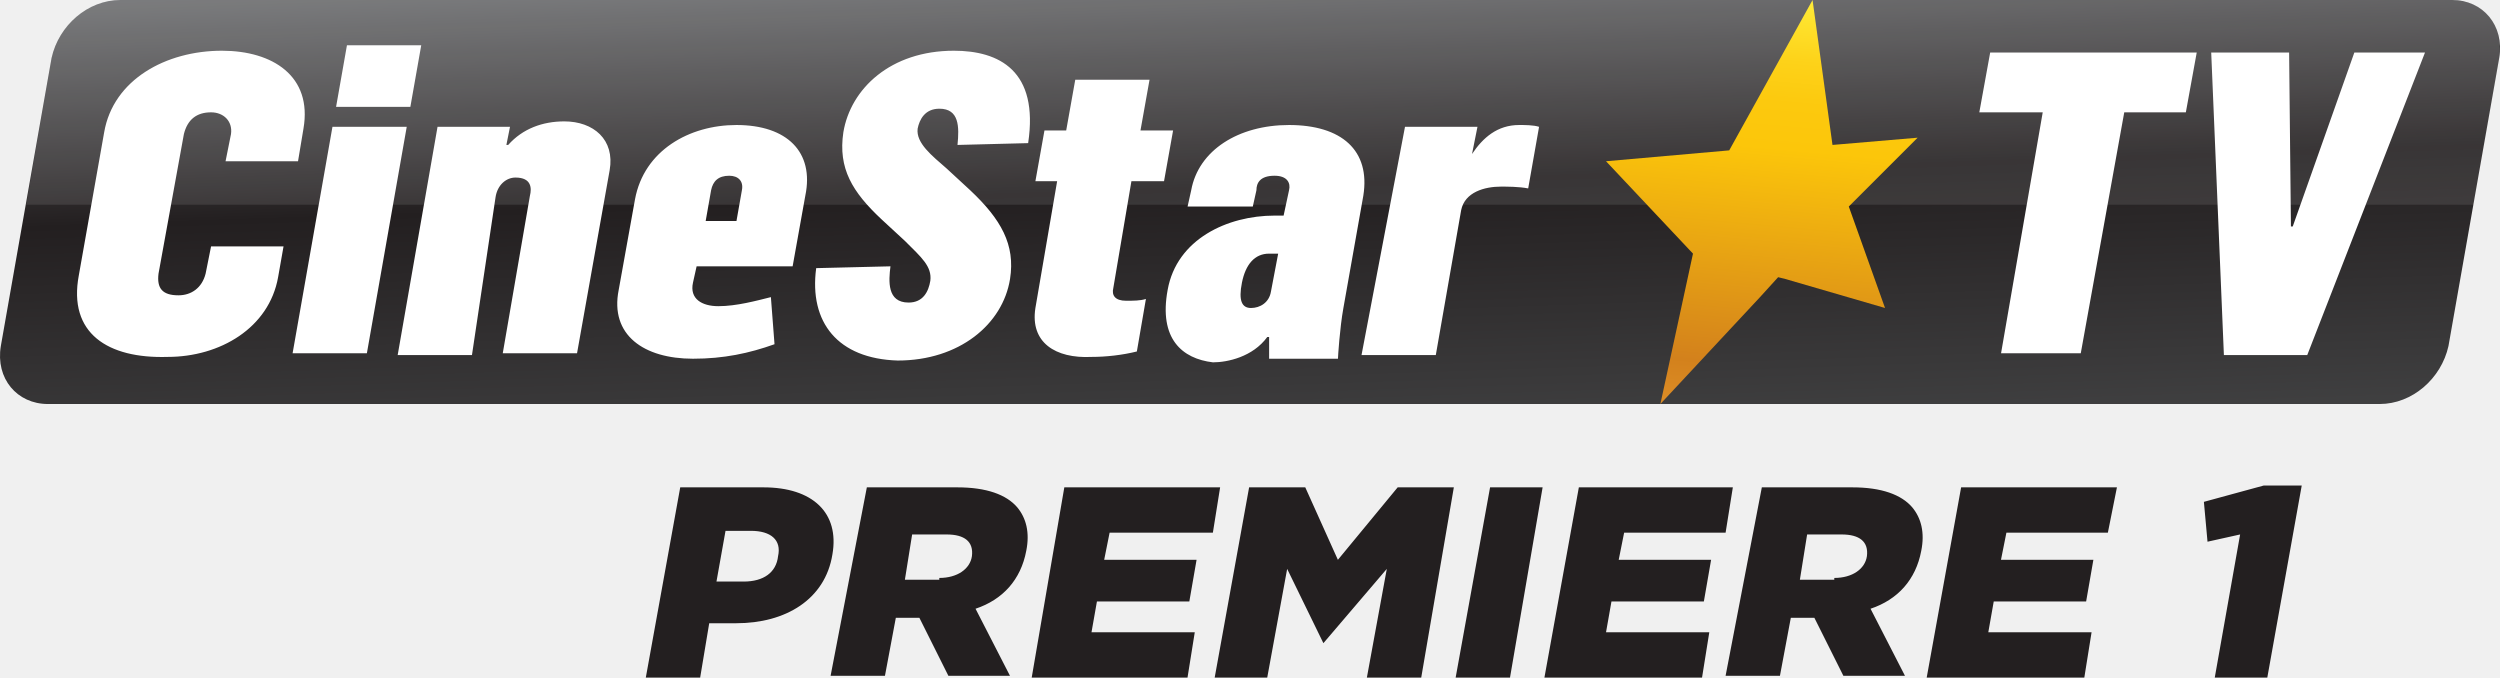
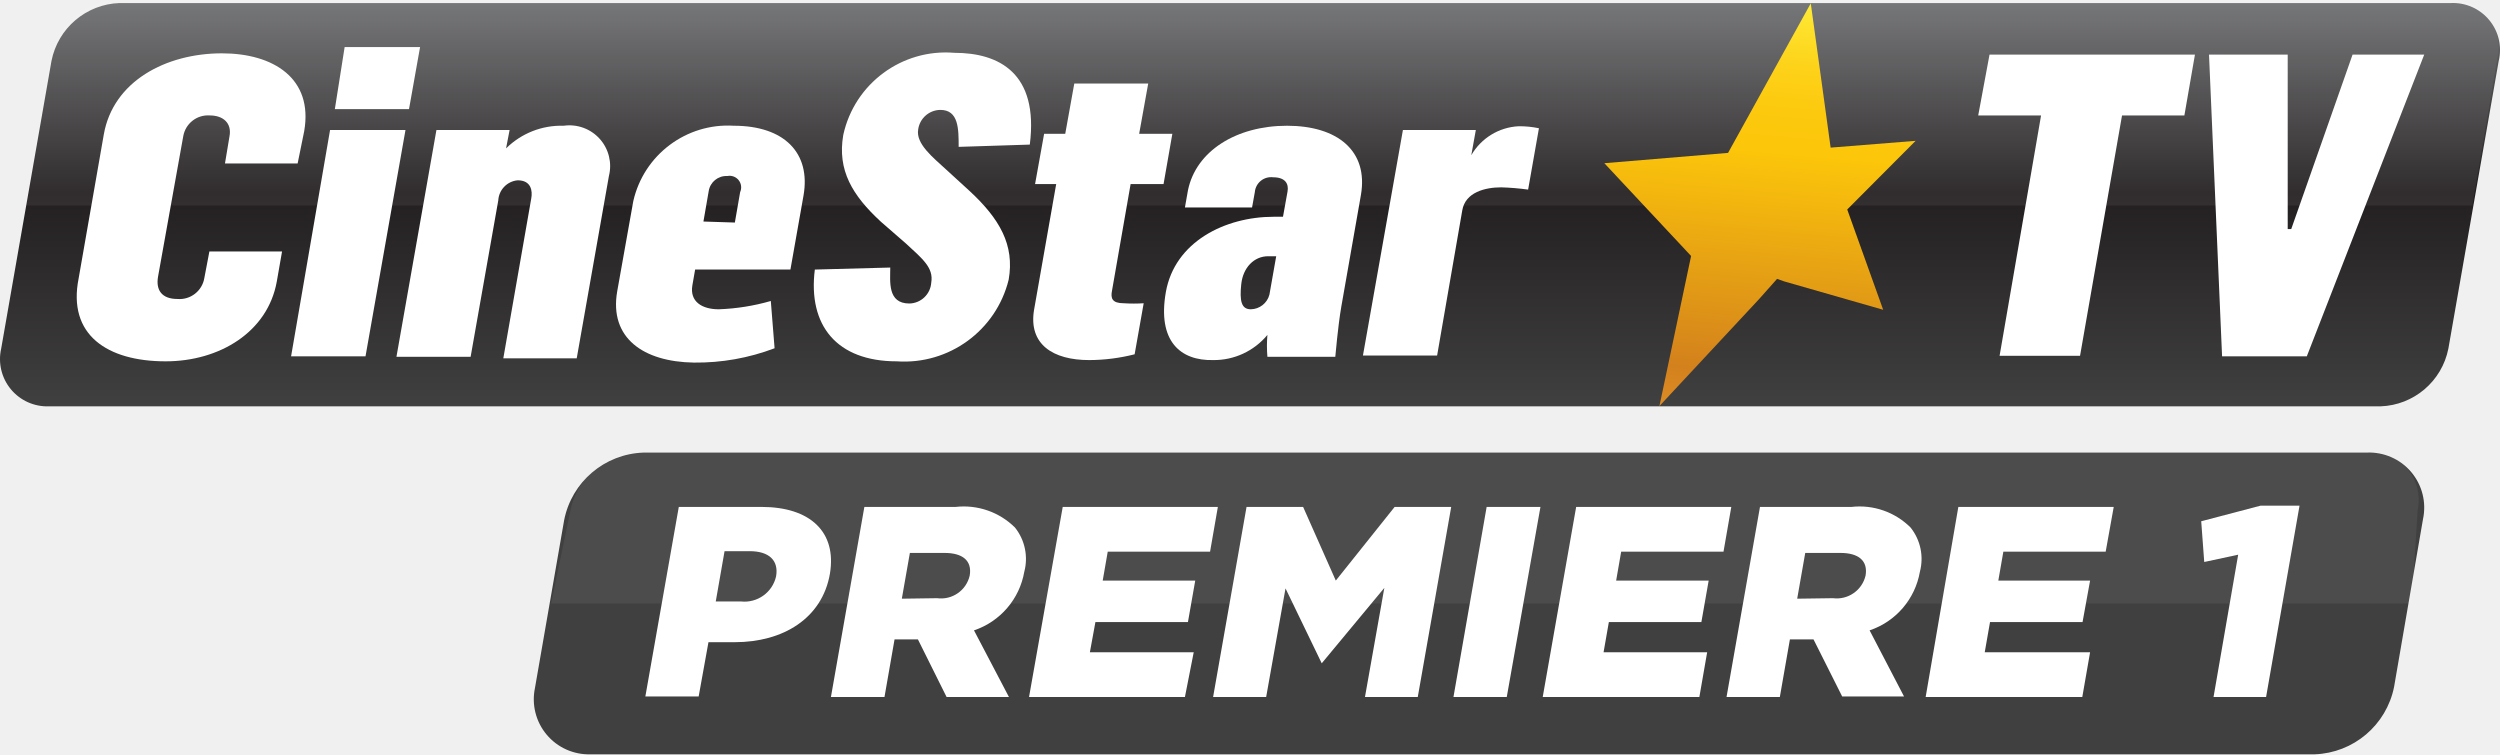
- <svg xmlns="http://www.w3.org/2000/svg" xmlns:xlink="http://www.w3.org/1999/xlink" version="1.1" viewBox="0 0 137.99 37.4">
+ <svg xmlns="http://www.w3.org/2000/svg" xmlns:xlink="http://www.w3.org/1999/xlink" data-name="Layer 2" version="1.1" viewBox="0 0 795.38 240">
  <defs>
-     <path id="v" d="m152.5 77.3h-118.9c-1.8 0-3.4 1.4-3.8 3.2l-2.8 15.9c-0.3 1.8 0.9 3.2 2.6 3.2h128.7c1.8 0 3.4-1.4 3.8-3.2l2.8-15.9c0.3-1.8-0.9-3.2-2.6-3.2z" />
+     <linearGradient id="n" x1="-32.42" x2="-30.85" y1=".21" y2="17.82" gradientTransform="matrix(7.9994,0,-1.4399,7.9994,369.44,-7.9888)" gradientUnits="userSpaceOnUse">
+       <stop stop-color="#ffed3a" offset="0" />
+       <stop stop-color="#fee22c" offset=".04" />
+       <stop stop-color="#fdd219" offset=".12" />
+       <stop stop-color="#fcc90e" offset=".2" />
+       <stop stop-color="#fcc60a" offset=".28" />
+       <stop stop-color="#d3811c" offset=".68" />
+       <stop stop-color="#f7ad41" offset="1" />
+     </linearGradient>
+     <linearGradient id="g" x1="85.7" x2="85.7" y1="31" y2="18.96" gradientUnits="userSpaceOnUse">
+       <stop stop-color="#404041" offset="0" />
+       <stop stop-color="#231f20" offset=".53" />
+       <stop stop-color="#6d6e70" offset="1" />
+     </linearGradient>
+     <linearGradient id="i" x1="76.57" x2="76.57" y1="17.15" y2="1.11" gradientTransform="matrix(7.9994,0,0,7.9994,-13.814,-7.9888)" xlink:href="#g" />
+     <linearGradient id="h" x1="77.04" x2="77.04" y1="7.76" y2="-1.12" gradientUnits="userSpaceOnUse">
+       <stop stop-color="#fff" offset="0" />
+       <stop stop-color="#fff" offset="1" />
+     </linearGradient>
+     <linearGradient id="j" x1="97.4" x2="95.52" y1="1" y2="22.42" gradientUnits="userSpaceOnUse">
+       <stop stop-color="#ffed3a" offset="0" />
+       <stop stop-color="#fee22c" offset=".04" />
+       <stop stop-color="#fdd219" offset=".12" />
+       <stop stop-color="#fcc90e" offset=".2" />
+       <stop stop-color="#fcc60a" offset=".28" />
+       <stop stop-color="#d3811c" offset=".69" />
+       <stop stop-color="#f7ad41" offset="1" />
+     </linearGradient>
+     <linearGradient id="k" x1="85.93" x2="85.93" y1="23.97" y2="17.39" xlink:href="#h" />
+     <linearGradient id="m" x1="85.7" x2="85.7" y1="31" y2="18.96" gradientUnits="userSpaceOnUse" xlink:href="#g" />
+     <linearGradient id="l" x1="77.04" x2="77.04" y1="7.76" y2="-1.12" gradientUnits="userSpaceOnUse" xlink:href="#h" />
  </defs>
-   <clipPath id="u">
-     <use width="100%" height="100%" overflow="visible" xlink:href="#v" />
-   </clipPath>
-   <linearGradient id="t" x1="-101.27" x2="-100.17" y1="317.59" y2="317.59" gradientTransform="matrix(-.84397 -24.168 -24.168 .84397 7686.6 -2613.8)" gradientUnits="userSpaceOnUse">
-     <stop stop-color="#404041" offset="0" />
-     <stop stop-color="#231f20" offset=".534" />
-     <stop stop-color="#6d6e70" offset="1" />
-   </linearGradient>
-   <path transform="translate(-26.954 -77.3)" d="m26.9 104.4-1-27.1 139.2-4.8 1 27.1z" clip-path="url(#u)" fill="url(#t)" />
-   <path d="m112.75 6.2h-3.5l0.6-3.3h11.4l-0.6 3.3h-3.4l-2.4 13.3h-4.4zm9.3-3.3h4.3l0.1 9.6h0.1l3.4-9.6h3.9l-6.5 16.7h-4.6zm-117.7 12.3 1.4-7.9c0.5-2.9 3.4-4.5 6.5-4.5 2.8 0 5 1.4 4.5 4.3l-0.3 1.8h-4l0.3-1.5c0.1-0.7-0.4-1.2-1.1-1.2-0.8 0-1.3 0.4-1.5 1.2l-1.4 7.7c-0.1 0.8 0.2 1.2 1.1 1.2 0.7 0 1.3-0.4 1.5-1.2l0.3-1.5h4l-0.3 1.7c-0.5 2.8-3.2 4.4-6.1 4.4-3.3 0.1-5.5-1.3-4.9-4.5m14-8.2h4.1l-2.2 12.5h-4.1zm0.8-4.5h4.1l-0.6 3.4h-4.1zm5 4.5h4l-0.2 1h0.1c0.8-0.9 1.9-1.3 3.1-1.3 1.6 0 2.8 1 2.5 2.7l-1.8 10.1h-4.1l1.5-8.7c0.1-0.4 0.1-1-0.8-1-0.5 0-1 0.4-1.1 1.1l-1.3 8.7h-4.1zm10 9 0.9-5c0.5-2.7 3-4.1 5.6-4.1 2.8 0 4.3 1.5 3.8 3.9l-0.7 3.9h-5.3l-0.2 0.9c-0.2 0.9 0.5 1.3 1.4 1.3 1 0 2.1-0.3 2.9-0.5l0.2 2.6c-1.4 0.5-2.8 0.8-4.5 0.8-2.7 0-4.6-1.3-4.1-3.8m6.5-3.8 0.3-1.7c0.1-0.5-0.2-0.8-0.7-0.8-0.6 0-0.9 0.3-1 0.8l-0.3 1.7zm4.4 2.6 4.1-0.1c-0.1 0.8-0.2 2 1 2 0.8 0 1.1-0.6 1.2-1.2 0.1-0.8-0.5-1.3-1.4-2.2l-1.3-1.2c-1.6-1.5-2.4-2.8-2.1-4.8 0.4-2.4 2.6-4.5 6.1-4.5 2.5 0 4.7 1.1 4.1 5.1l-3.9 0.1c0.1-1 0.1-2-1-2-0.8 0-1.1 0.6-1.2 1.1-0.1 0.8 0.8 1.5 1.6 2.2l1.3 1.2c1.7 1.6 2.5 3 2.2 4.9-0.4 2.5-2.8 4.5-6.2 4.5-3.3-0.1-4.9-2.1-4.5-5.1m12.1 2.2 1.2-7h-1.2l0.5-2.8h1.2l0.5-2.8h4.1l-0.5 2.8h1.8l-0.5 2.8h-1.8l-1 5.9c-0.1 0.4 0.1 0.7 0.7 0.7 0.4 0 0.8 0 1.1-0.1l-0.5 2.9c-0.8 0.2-1.7 0.3-2.5 0.3-2 0.1-3.4-0.8-3.1-2.7m7.3-1c0.5-2.8 3.3-4.1 5.9-4.1h0.5l0.3-1.4c0.1-0.4-0.1-0.8-0.8-0.8-0.8 0-1 0.4-1 0.8l-0.2 0.9h-3.6l0.2-0.9c0.4-2.2 2.6-3.6 5.4-3.6 2.9 0 4.5 1.4 4.1 3.9l-1.1 6.2c-0.2 1.1-0.3 2.7-0.3 2.8h-3.8v-1.2h-0.1c-0.8 1.1-2.2 1.4-3 1.4-1.7-0.2-3-1.3-2.5-4m5.7 0.1 0.4-2.1h-0.5c-0.8 0-1.3 0.6-1.5 1.6s0 1.4 0.5 1.4 1-0.3 1.1-0.9m7.4-9.1h4l-0.3 1.5c0.6-0.9 1.4-1.6 2.6-1.6 0.3 0 0.8 0 1.1 0.1l-0.6 3.4c-0.5-0.1-1.2-0.1-1.5-0.1-0.9 0-2 0.3-2.2 1.3l-1.4 8h-4.1z" fill="#fff" />
-   <g transform="translate(-26.954 -77.3)" opacity=".1">
-     <defs>
-       <path id="s" d="m28.4 77.3h136.6v11.3h-136.6z" />
-     </defs>
-     <clipPath id="r">
-       <use width="100%" height="100%" overflow="visible" xlink:href="#s" />
-     </clipPath>
-     <g clip-path="url(#r)">
-       <defs>
-         <path id="q" d="m33.6 77.3c-1.8 0-3.4 1.4-3.8 3.2l-1.4 8.1h135.1l1.4-8.1v-0.7c0-1.5-1.1-2.5-2.7-2.5z" />
-       </defs>
-       <clipPath id="p">
-         <use width="100%" height="100%" overflow="visible" xlink:href="#q" />
-       </clipPath>
-       <linearGradient id="o" x1="-110.51" x2="-109.41" y1="331.61" y2="331.61" gradientTransform="matrix(0 -11.206 -11.206 0 3812.6 -1151.7)" gradientUnits="userSpaceOnUse">
-         <stop stop-color="#fff" offset="0" />
-         <stop stop-color="#fff" offset="1" />
-       </linearGradient>
-       <path d="m28.4 77.3h136.6v11.3h-136.6z" clip-path="url(#p)" fill="url(#o)" />
-     </g>
+   <g transform="translate(-201.15 -.0029232)" stroke-width="7.999">
+     <path class="cls-3" d="m937.55 239.99a26.718 26.718 0 0 0 25.278-21.438l9.199-53.356a17.519 17.519 0 0 0-17.919-21.198h-548.2a26.638 26.638 0 0 0-25.278 21.518l-9.279 53.356a17.519 17.519 0 0 0 17.679 21.118z" fill="url(#m)" />
+     <path class="cls-4" d="m980.91 0.971h-741.7a22.878 22.878 0 0 0-21.678 18.399l-15.999 91.513a15.039 15.039 0 0 0 15.199 18.399h741.78a22.798 22.798 0 0 0 21.598-18.399l15.999-91.433a14.959 14.959 0 0 0-15.199-18.479z" fill="url(#i)" />
  </g>
-   <defs>
-     <path id="n" d="m122.4 85.6-6.8 0.6 4.8 5.1-1.8 8.3 5.5-5.9 1-1.1 0.4 0.1 5.5 1.6-2-5.6 3.8-3.8-4.7 0.4-1.1-8z" />
-   </defs>
-   <clipPath id="m">
-     <use width="100%" height="100%" overflow="visible" xlink:href="#n" />
-   </clipPath>
-   <linearGradient id="l" x1="-86.292" x2="-85.192" y1="294.75" y2="294.75" gradientTransform="matrix(-2.3657 27.041 27.041 2.3657 -8049.3 1713.2)" gradientUnits="userSpaceOnUse">
-     <stop stop-color="#ffed3a" offset="0" />
-     <stop stop-color="#fee22c" offset=".043" />
-     <stop stop-color="#fdd219" offset=".119" />
-     <stop stop-color="#fcc90e" offset=".197" />
-     <stop stop-color="#fcc60a" offset=".281" />
-     <stop stop-color="#d3811c" offset=".686" />
-     <stop stop-color="#f7ad41" offset="1" />
-   </linearGradient>
-   <path transform="translate(-26.954 -77.3)" d="m134.7 77.5-2.1 23.6-18.9-1.7 2-23.5z" clip-path="url(#m)" fill="url(#l)" />
-   <path d="m37.546 26.9h4.6c2.7 0 4.2 1.4 3.8 3.7-0.4 2.5-2.6 3.8-5.3 3.8h-1.5l-0.5 3h-3zm3.5 5.2c1.1 0 1.8-0.5 1.9-1.4 0.2-0.9-0.4-1.4-1.5-1.4h-1.4l-0.5 2.8zm6.8-5.2h5c1.6 0 2.7 0.4 3.3 1.1 0.5 0.6 0.7 1.4 0.5 2.4-0.3 1.6-1.3 2.7-2.8 3.2l1.9 3.7h-3.4l-1.6-3.2h-1.3l-0.6 3.2h-3zm4 5c1 0 1.7-0.5 1.8-1.2 0.1-0.8-0.4-1.2-1.4-1.2h-1.9l-0.4 2.5h1.9zm6.9-5h8.6l-0.4 2.5h-5.7l-0.3 1.5h5.1l-0.4 2.3h-5.1l-0.3 1.7h5.7l-0.4 2.5h-8.6zm10.2 0h3.1l1.8 4 3.3-4h3.1l-1.8 10.5h-3l1.1-6-3.5 4.1-2-4.1-1.1 6h-2.9zm13.3 0h2.9l-1.8 10.5h-3zm4.9 0h8.5l-0.4 2.5h-5.6l-0.3 1.5h5.1l-0.4 2.3h-5.1l-0.3 1.7h5.7l-0.4 2.5h-8.7zm10.1 0h5c1.6 0 2.7 0.4 3.3 1.1 0.5 0.6 0.7 1.4 0.5 2.4-0.3 1.6-1.3 2.7-2.8 3.2l1.9 3.7h-3.4l-1.6-3.2h-1.3l-0.6 3.2h-3zm4 5c1 0 1.7-0.5 1.8-1.2 0.1-0.8-0.4-1.2-1.4-1.2h-1.9l-0.4 2.5h1.9zm7-5h8.6l-0.5 2.5h-5.6l-0.3 1.5h5.1l-0.4 2.3h-5.1l-0.3 1.7h5.7l-0.4 2.5h-8.7zm15.4 2.6-1.8 0.4-0.2-2.2 3.3-0.9h2.1l-1.9 10.6h-2.9z" fill="#231f20" />
+   <g transform="translate(-201.15 -.0029232)" fill="#fff" stroke-width="7.999">
+     <path class="cls-2" d="m850.52 36.728h-19.998l3.6-19.358h65.355l-3.36 19.358h-19.838l-13.359 76.474h-25.598z" />
+     <path class="cls-2" d="m903.95 17.369h25.038v55.516h1.12l19.518-55.516h22.798l-37.357 95.992h-26.958z" />
+     <path class="cls-2" d="m226.17 88.564 7.999-45.756c2.96-16.959 19.758-25.838 37.597-25.838 16.399 0 29.118 7.999 26.158 24.798l-2.08 10.239h-23.118l1.44-8.639c0.8-4.24-2.08-6.639-6.239-6.639a7.999 7.999 0 0 0-8.479 6.639l-7.999 44.557c-0.8 4.4 1.2 7.199 6.16 7.199a7.999 7.999 0 0 0 8.559-6.72l1.6-8.399h23.118l-1.68 9.599c-2.88 15.999-18.159 25.358-35.357 25.358-18.559 0-31.278-8.399-27.678-26.398z" />
+     <path class="cls-2" d="m306.16 41.367h23.998l-12.719 71.994h-23.678zm4.64-26.398h23.998l-3.52 19.758h-23.598z" />
+     <path class="cls-2" d="m340 41.367h23.278l-1.12 5.84a24.958 24.958 0 0 1 18.319-7.199 12.959 12.959 0 0 1 14.399 15.999l-10.239 57.995h-23.358l8.879-50.796c0.48-2.48 0-5.84-4.32-5.84a6.8 6.8 0 0 0-6.16 6.399l-8.799 49.756h-23.598z" />
+     <path class="cls-2" d="m397.51 92.723 5.12-28.718a30.878 30.878 0 0 1 31.997-23.998c15.999 0 24.558 8.639 22.158 22.238l-4.16 23.518h-30.318l-0.88 5.04c-0.88 5.2 3.12 7.599 8.399 7.599a68.315 68.315 0 0 0 16.559-2.64l1.2 15.039a69.995 69.995 0 0 1-25.678 4.56c-16.079-0.24-26.958-7.839-24.398-22.638zm37.437-21.918 1.68-9.679a3.68 3.68 0 0 0-4.08-5.12 5.68 5.68 0 0 0-5.92 4.8l-1.68 9.679z" />
+     <path class="cls-2" d="m460.39 85.764 23.998-0.64c0 4.4-0.96 11.439 6.08 11.439a7.119 7.119 0 0 0 6.96-6.639c0.8-4.72-2.72-7.519-7.999-12.399l-7.999-6.96c-9.119-8.399-13.919-16.399-11.999-27.598a33.357 33.357 0 0 1 35.357-26.158c14.159 0 26.878 6.399 23.998 29.198l-22.638 0.72c0-5.76 0-11.759-5.84-11.759a7.199 7.199 0 0 0-7.039 6.239c-0.8 4.56 4.8 8.959 8.879 12.719l7.439 6.8c9.599 8.879 14.399 17.199 12.479 28.238a34.237 34.237 0 0 1-35.597 25.998c-19.119 0-28.318-11.439-26.078-29.198z" />
+     <path class="cls-2" d="m530.14 98.563 7.039-39.997h-6.72l2.88-15.999h6.72l2.88-15.999h23.518l-2.88 15.999h10.559l-2.8 15.999h-10.479l-5.92 33.917c-0.48 2.4 0 4 3.76 4a48.476 48.476 0 0 0 6.319 0l-2.88 16.239a59.355 59.355 0 0 1-14.479 1.84c-11.439 0-19.358-4.96-17.519-15.999z" Googl="true" />
+     <path class="cls-2" d="m572.06 92.963c2.8-15.999 18.799-23.998 34.317-23.998h2.96l1.44-7.999c0.48-2.56-0.8-4.56-4.56-4.56a5.2 5.2 0 0 0-5.84 4.72l-0.88 4.88h-21.358l0.96-5.44c2.56-12.559 15.439-20.558 31.518-20.558s25.918 7.999 23.518 21.998l-6.239 35.517c-1.12 6.479-1.84 15.439-1.92 15.999h-21.598a40.877 40.877 0 0 1 0-6.96 22.078 22.078 0 0 1-17.279 7.999c-10.399 0.24-17.759-6-15.039-21.598zm32.957 0.8 2.16-12.239h-2.56c-4.48 0-7.999 3.6-8.559 8.879-0.56 5.28 0 7.999 3.04 7.999a6.239 6.239 0 0 0 5.92-4.64z" />
+     <path class="cls-2" d="m647.49 41.367h23.198l-1.44 7.999a18.479 18.479 0 0 1 15.039-9.199 29.678 29.678 0 0 1 6.479 0.64l-3.44 19.518a79.994 79.994 0 0 0-8.559-0.72c-5.04 0-11.439 1.52-12.399 7.359l-7.999 46.156h-23.598z" />
+   </g>
+   <g class="cls-5" transform="matrix(7.9994 0 0 7.9994 -214.96 -7.9917)" opacity=".25">
+     <path class="cls-6" d="m124.31 1h-92.73a2.87 2.87 0 0 0-2.71 2.3l-1 5.87h97.33l1-5.86a1.88 1.88 0 0 0-1.89-2.31z" fill="url(#l)" opacity=".25" />
+   </g>
+   <polygon class="cls-7" transform="matrix(7.9994 0 0 7.9994 -214.96 -7.9917)" points="97.55 12.09 96.82 12.91 92.87 17.15 94.13 11.18 90.68 7.49 95.6 7.08 98.89 1.13 99.68 6.87 103.06 6.6 100.34 9.33 101.77 13.32 97.83 12.19" fill="url(#j)" fill-rule="evenodd" />
+   <g transform="translate(-201.15 -.0029232)" fill="#fff" stroke-width="7.999">
+     <path class="cls-2" d="m417.11 161.28h26.318c15.519 0 23.998 7.999 21.758 21.278-2.48 14.239-14.959 21.758-30.238 21.758h-8.399l-3.12 17.279h-16.959zm19.758 30.078a10.319 10.319 0 0 0 11.199-7.999c0.88-5.12-2.32-7.999-8.399-7.999h-7.999l-2.8 15.999z" />
+     <path class="cls-2" d="m476.15 161.28h29.038a23.118 23.118 0 0 1 18.879 6.559 15.999 15.999 0 0 1 2.96 14.079 23.998 23.998 0 0 1-15.999 18.639l11.119 21.198h-19.838l-9.119-18.319h-7.439l-3.2 18.319h-17.039zm23.118 29.038a9.359 9.359 0 0 0 10.399-7.199c0.8-4.72-2.24-7.199-7.999-7.199h-11.039l-2.56 14.559z" />
+     <path class="cls-2" d="m539.26 161.28h49.356l-2.48 14.239h-32.557l-1.6 9.199h29.438l-2.32 13.199h-29.438l-1.76 9.599h33.037l-2.8 14.239h-49.596z" />
+     <path class="cls-2" d="m597.74 161.28h17.999l10.399 23.438 18.719-23.438h17.999l-10.639 60.475h-16.799l6.16-34.717-19.918 23.998-11.519-23.838-6.16 34.557h-16.879z" />
+     <path class="cls-2" d="m674.13 161.28h17.119l-10.719 60.475h-16.959z" />
+     <path class="cls-2" d="m702.61 161.28h49.356l-2.48 14.239h-32.557l-1.6 9.199h29.438l-2.32 13.199h-29.438l-1.68 9.599h32.957l-2.48 14.239h-49.836z" />
+     <path class="cls-2" d="m761.09 161.28h29.118a22.958 22.958 0 0 1 18.798 6.559 15.999 15.999 0 0 1 2.96 14.079 23.998 23.998 0 0 1-15.999 18.639l10.959 21.038h-19.678l-9.119-18.159h-7.519l-3.2 18.319h-16.959zm23.198 29.038a9.439 9.439 0 0 0 10.399-7.199c0.8-4.72-2.24-7.199-7.999-7.199h-11.199l-2.56 14.559z" />
+     <path class="cls-2" d="m824.2 161.28h49.436l-2.56 14.239h-32.557l-1.6 9.199h29.198l-2.4 13.199h-29.438l-1.68 9.599h33.517l-2.48 14.239h-49.836z" />
+     <path class="cls-2" d="m913.23 176.48-10.799 2.32-0.96-12.959 18.879-4.96h12.399l-10.639 60.875h-16.719z" />
+   </g>
+   <g class="cls-5" transform="matrix(7.9994 0 0 7.9994 -214.96 -7.9917)" opacity=".25">
+     <path class="cls-8" d="m121.15 19h-68.88a2.86 2.86 0 0 0-2.71 2.3l-0.77 3.7h74l0.24-3.75a1.87 1.87 0 0 0-1.88-2.25z" fill="url(#k)" opacity=".25" />
+   </g>
</svg>
